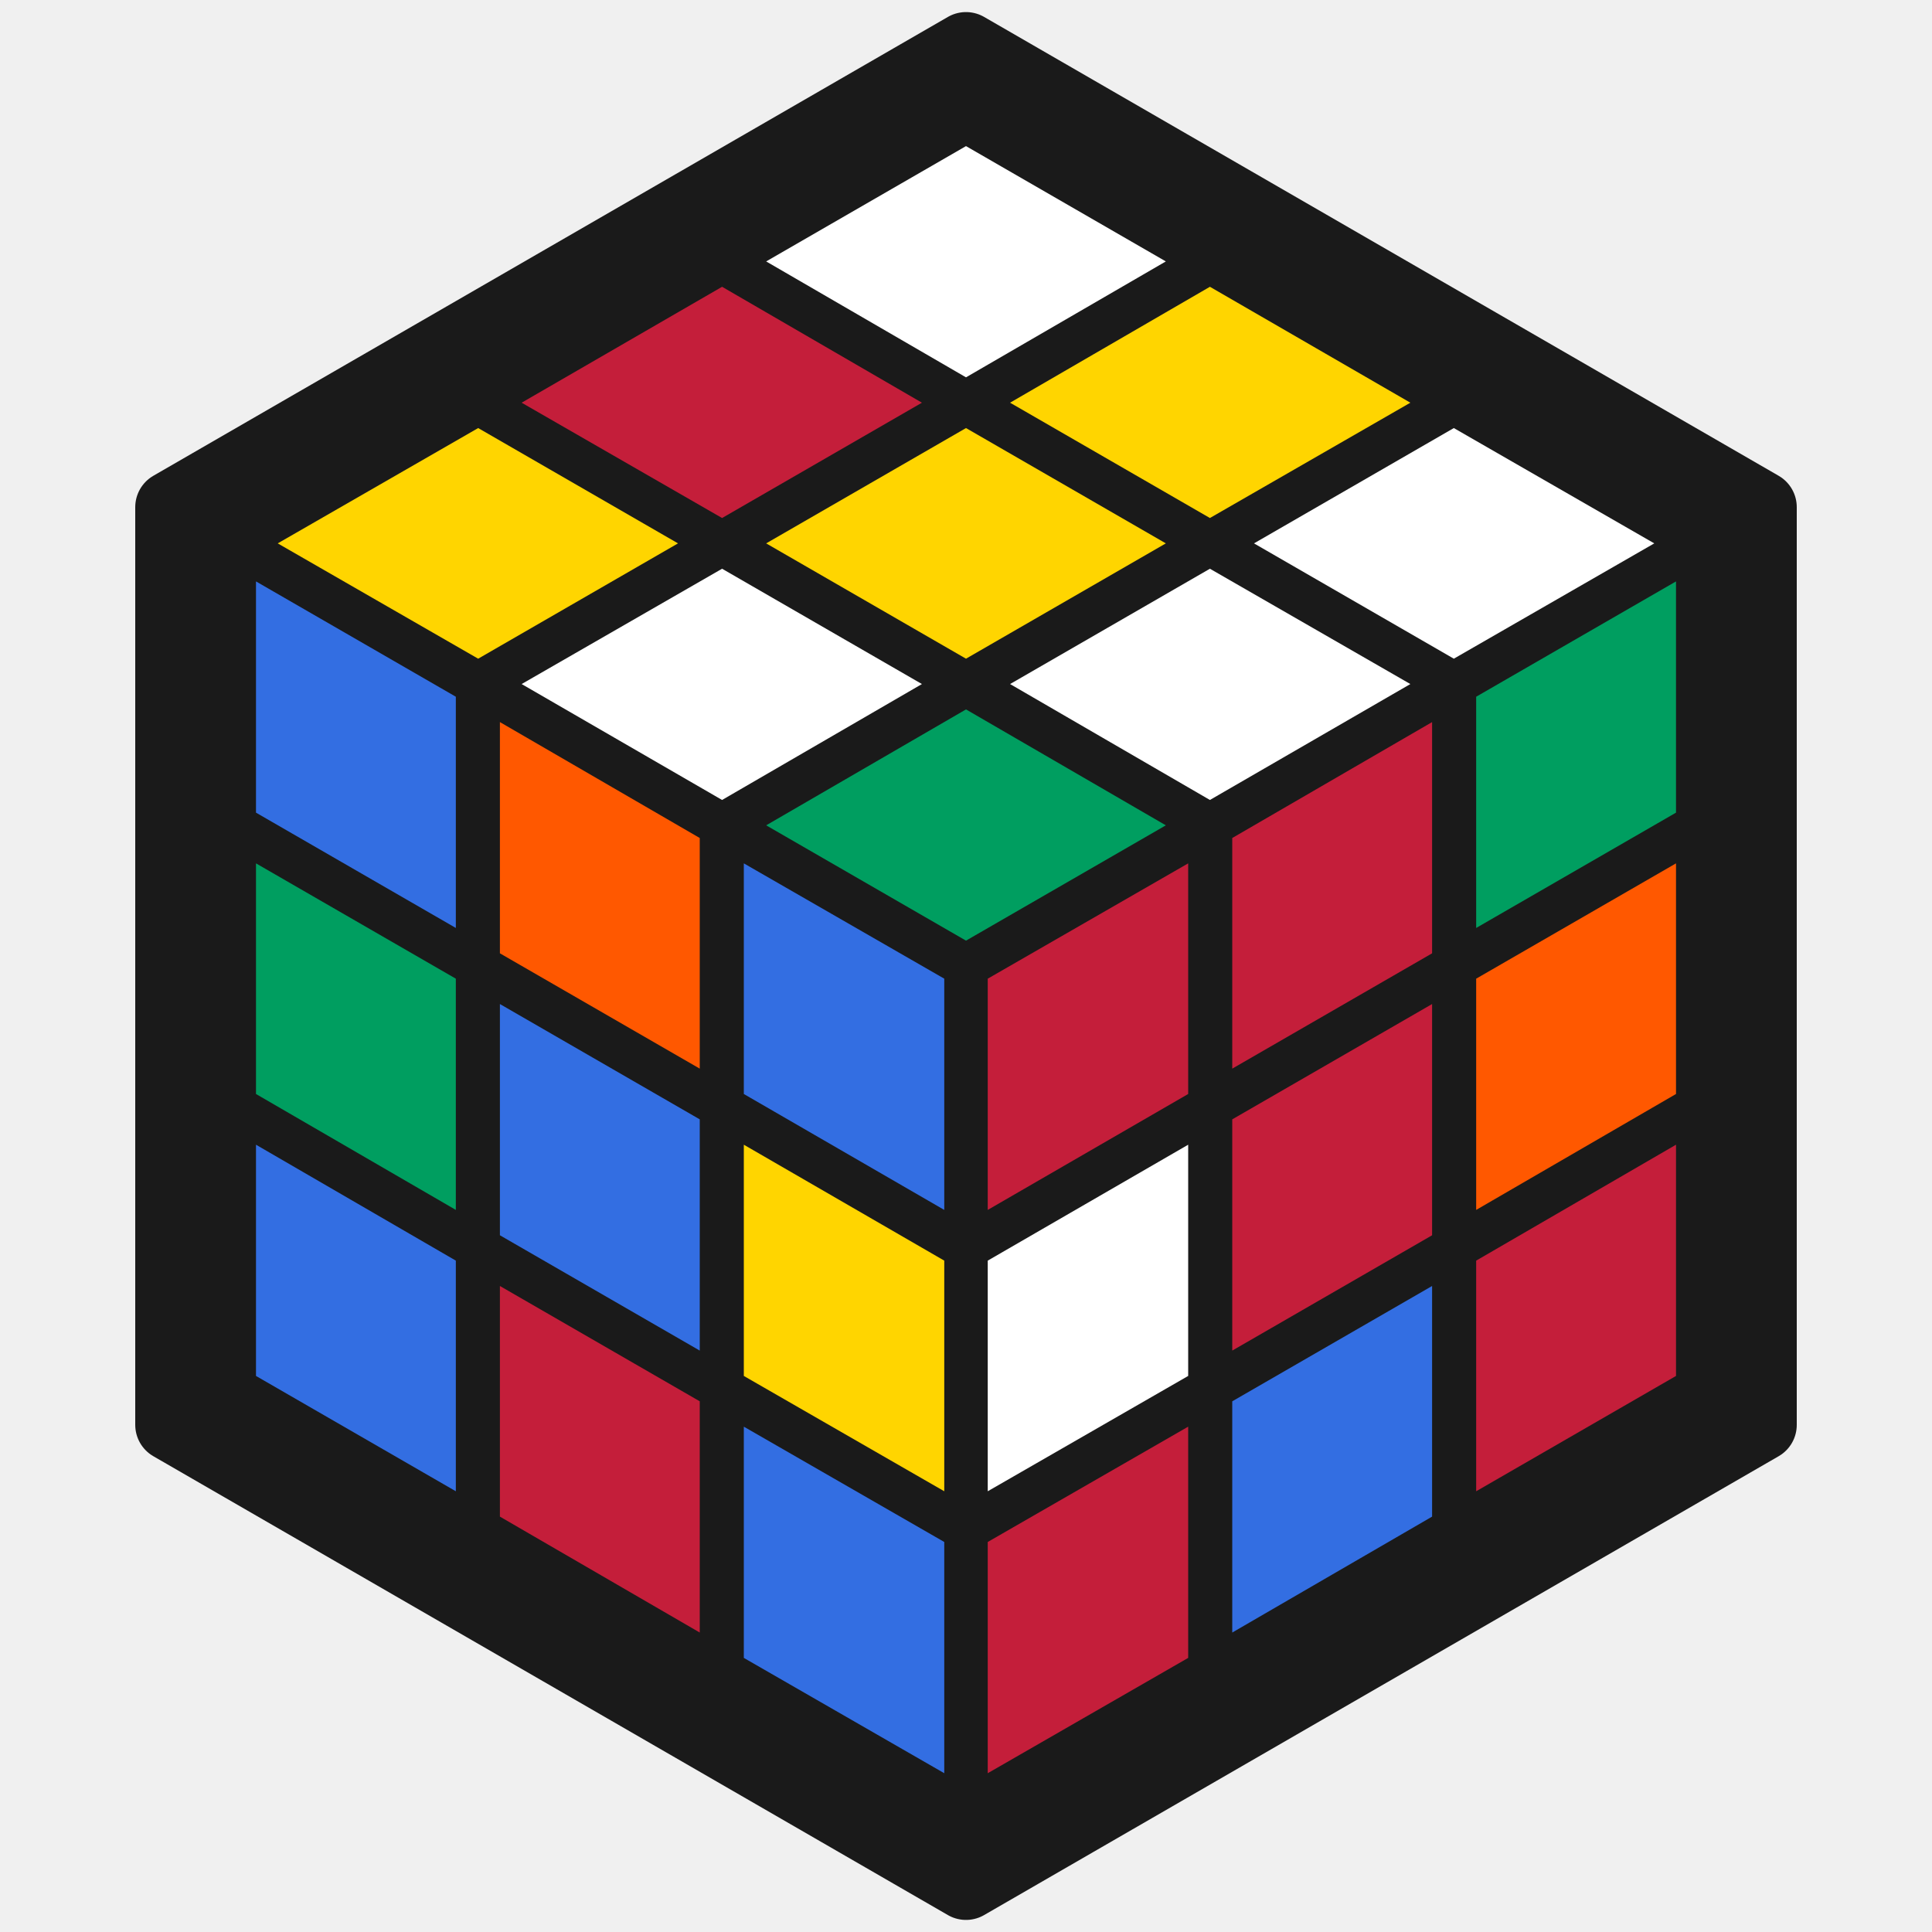
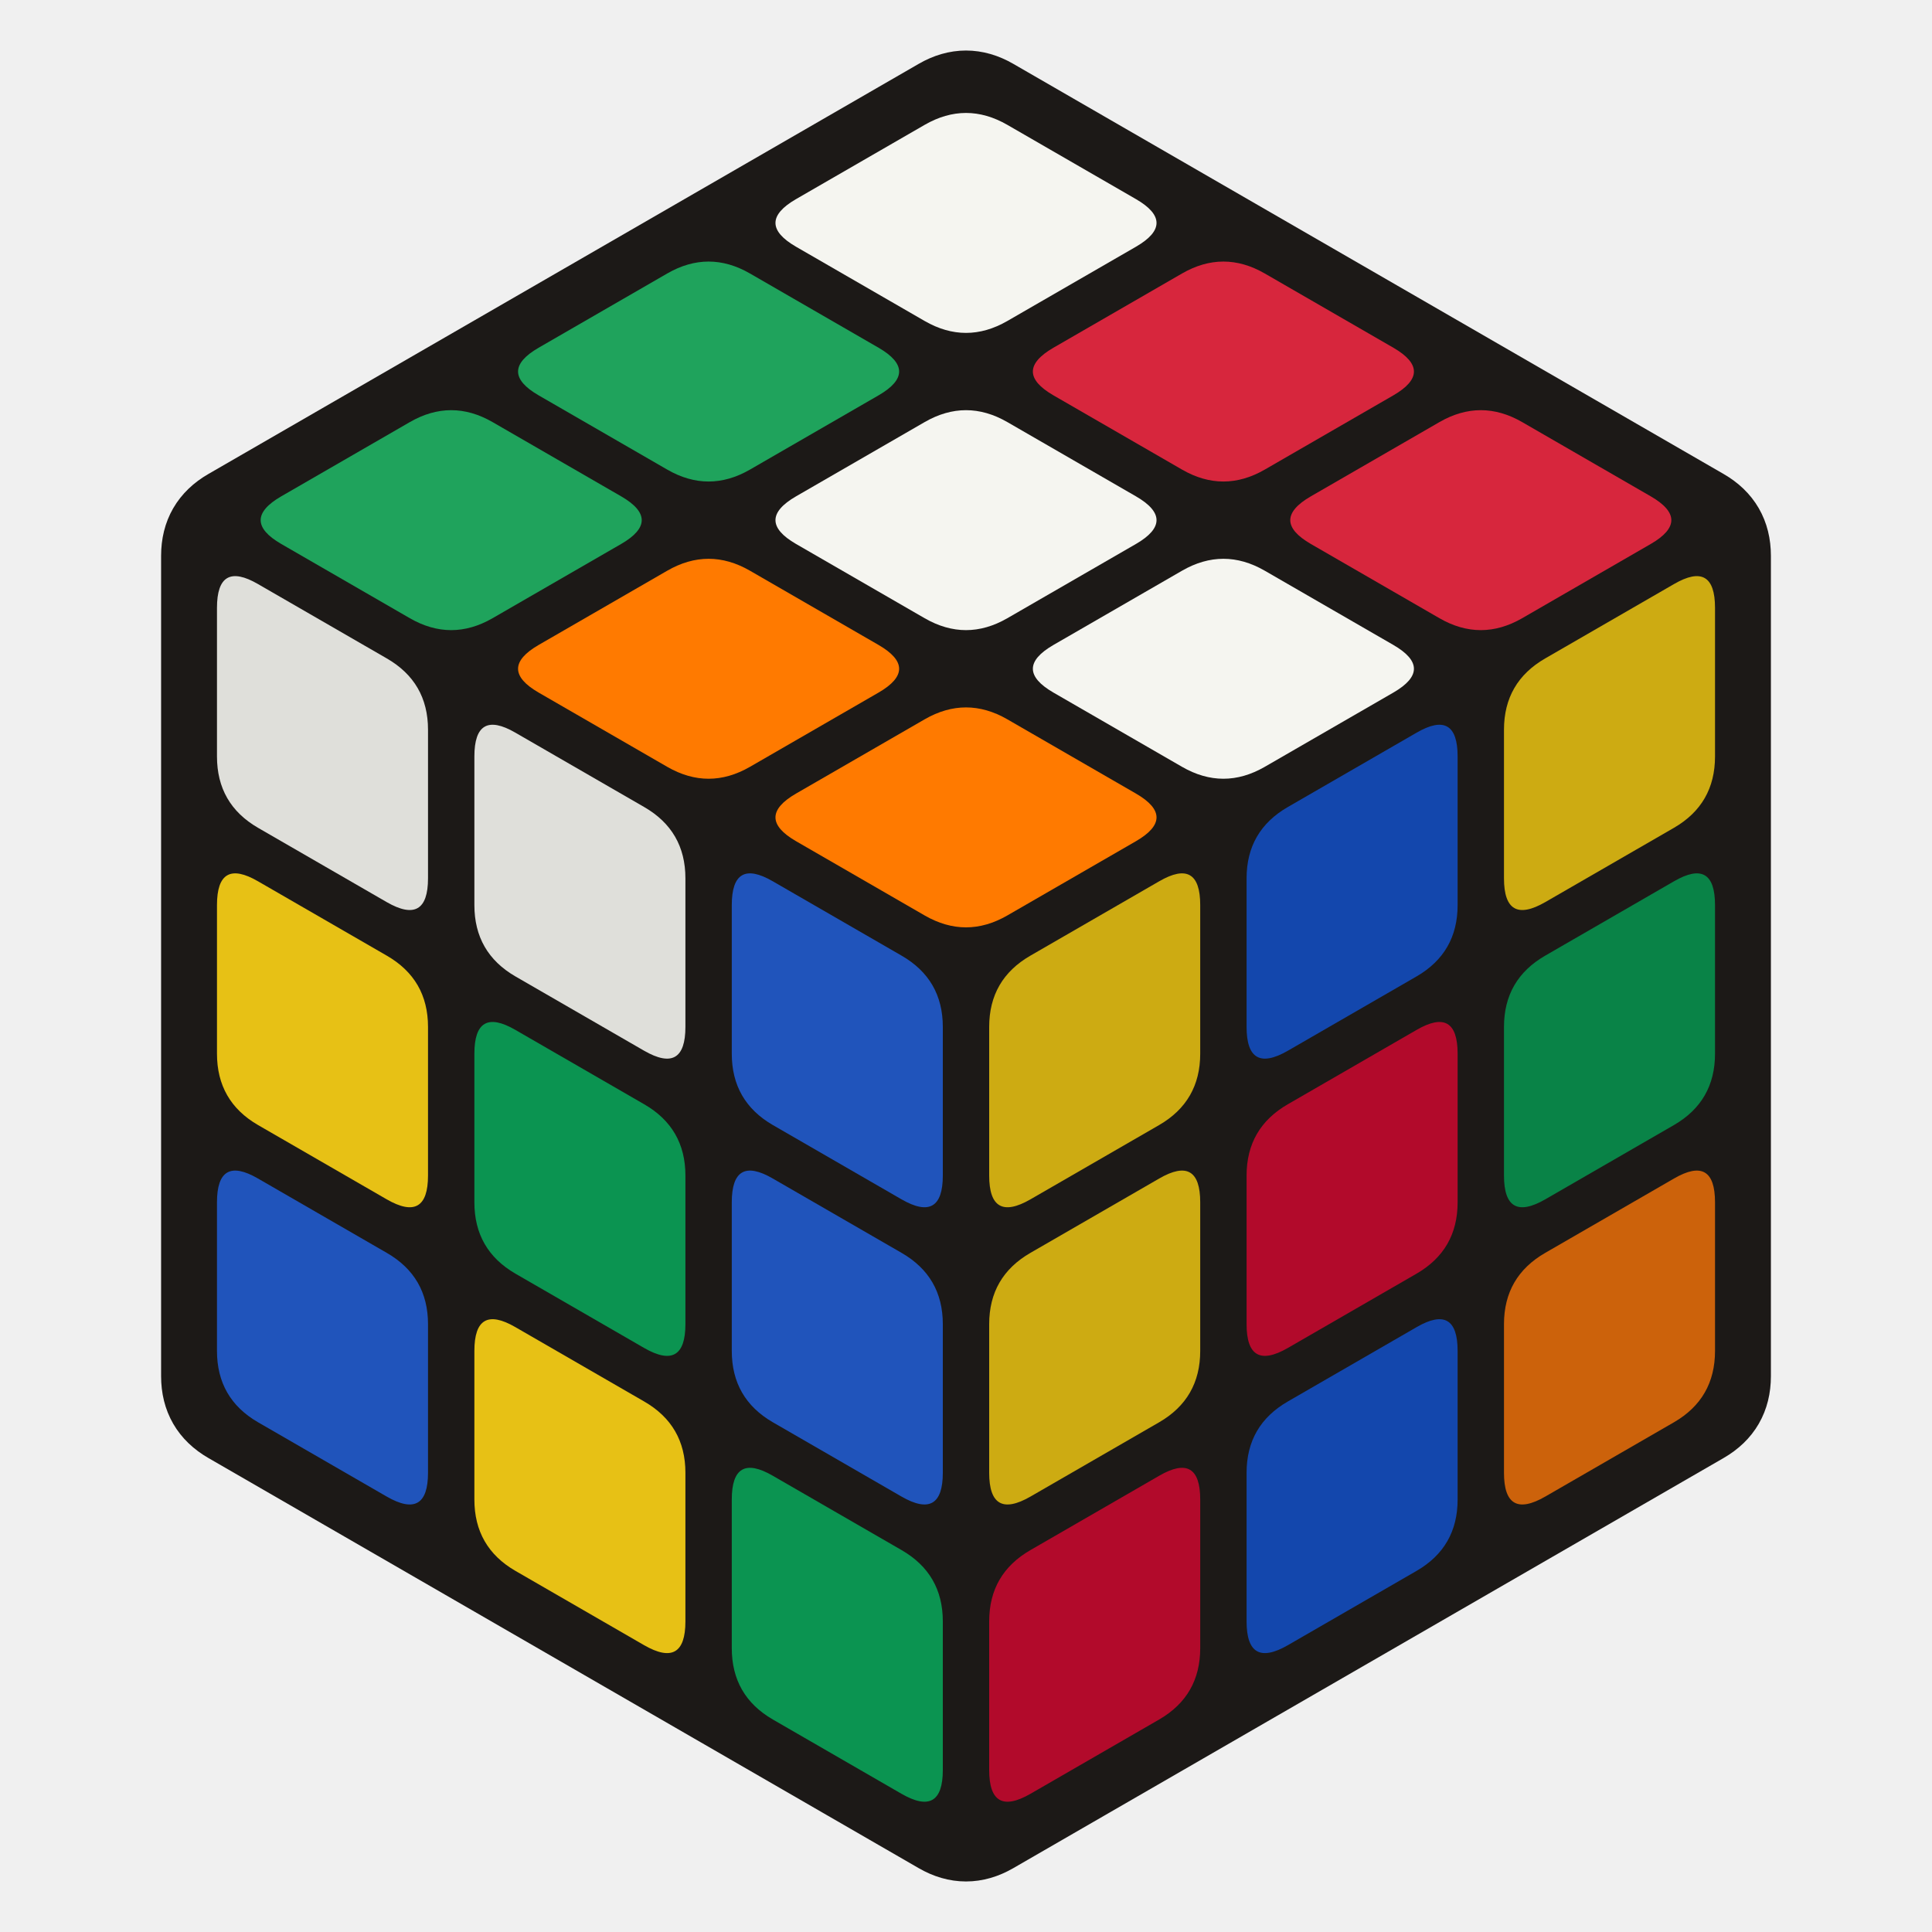
- <svg xmlns="http://www.w3.org/2000/svg" viewBox="0 0 32 32">
-   <polygon points="16.00,0.80 29.16,8.40 29.16,23.60 16.00,31.20 2.84,23.60 2.84,8.40" fill="#1a1a1a" stroke="#1a1a1a" stroke-width="1.2" stroke-linejoin="round" />
-   <polygon points="16.00,2.42 19.31,4.33 16.00,6.25 12.69,4.33" fill="#ffffff" />
-   <polygon points="20.04,4.75 23.36,6.67 20.04,8.58 16.73,6.67" fill="#ffd500" />
-   <polygon points="24.08,7.09 27.40,9.00 24.08,10.91 20.77,9.00" fill="#ffffff" />
-   <polygon points="11.96,4.75 15.27,6.67 11.96,8.58 8.64,6.67" fill="#c41e3a" />
-   <polygon points="16.00,7.09 19.31,9.00 16.00,10.91 12.69,9.00" fill="#ffd500" />
-   <polygon points="20.04,9.42 23.36,11.33 20.04,13.25 16.73,11.33" fill="#ffffff" />
-   <polygon points="7.92,7.09 11.23,9.00 7.92,10.91 4.60,9.00" fill="#ffd500" />
-   <polygon points="11.96,9.42 15.27,11.33 11.96,13.25 8.64,11.33" fill="#ffffff" />
-   <polygon points="16.00,11.75 19.31,13.67 16.00,15.58 12.69,13.67" fill="#009e60" />
-   <polygon points="4.24,9.63 7.55,11.54 7.55,15.37 4.24,13.46" fill="#336ee2" />
-   <polygon points="8.28,11.96 11.59,13.88 11.59,17.70 8.28,15.79" fill="#ff5800" />
-   <polygon points="12.32,14.30 15.64,16.21 15.64,20.04 12.32,18.12" fill="#336ee2" />
-   <polygon points="4.24,14.30 7.55,16.21 7.55,20.04 4.24,18.12" fill="#009e60" />
-   <polygon points="8.28,16.63 11.59,18.54 11.59,22.37 8.28,20.46" fill="#336ee2" />
-   <polygon points="12.32,18.96 15.64,20.88 15.64,24.70 12.32,22.79" fill="#ffd500" />
-   <polygon points="4.24,18.96 7.55,20.88 7.55,24.70 4.24,22.79" fill="#336ee2" />
-   <polygon points="8.28,21.30 11.59,23.21 11.59,27.04 8.28,25.12" fill="#c41e3a" />
-   <polygon points="12.32,23.63 15.64,25.54 15.64,29.37 12.32,27.46" fill="#336ee2" />
-   <polygon points="16.36,16.21 19.68,14.30 19.68,18.12 16.36,20.04" fill="#c41e3a" />
-   <polygon points="20.41,13.88 23.72,11.96 23.72,15.79 20.41,17.70" fill="#c41e3a" />
-   <polygon points="24.45,11.54 27.76,9.63 27.76,13.46 24.45,15.37" fill="#009e60" />
-   <polygon points="16.36,20.88 19.68,18.96 19.68,22.79 16.36,24.70" fill="#ffffff" />
-   <polygon points="20.41,18.54 23.72,16.63 23.72,20.46 20.41,22.37" fill="#c41e3a" />
-   <polygon points="24.45,16.21 27.76,14.30 27.76,18.12 24.45,20.04" fill="#ff5800" />
-   <polygon points="16.36,25.54 19.68,23.63 19.68,27.46 16.36,29.37" fill="#c41e3a" />
-   <polygon points="20.41,23.21 23.72,21.30 23.72,25.12 20.41,27.04" fill="#336ee2" />
-   <polygon points="24.45,20.88 27.76,18.96 27.76,22.79 24.45,24.70" fill="#c41e3a" />
+ <svg xmlns="http://www.w3.org/2000/svg" viewBox="-3.250 -3.250 6.500 6.500">
+   <path fill="#1c1917" stroke="#1c1917" stroke-width="0.22" stroke-linejoin="round" d="M-2.598 -1.380Q-2.598 -1.500 -2.494 -1.560L-0.104 -2.940Q0.000 -3.000 0.104 -2.940L2.494 -1.560Q2.598 -1.500 2.598 -1.380L2.598 1.380Q2.598 1.500 2.494 1.560L0.104 2.940Q0.000 3.000 -0.104 2.940L-2.494 1.560Q-2.598 1.500 -2.598 1.380Z" />
+   <path fill="#f5f5f0" d="M-0.139 -2.830Q0.000 -2.910 0.139 -2.830L0.572 -2.580Q0.710 -2.500 0.572 -2.420L0.139 -2.170Q0.000 -2.090 -0.139 -2.170L-0.572 -2.420Q-0.710 -2.500 -0.572 -2.580Z" />
+   <path fill="#d7263d" d="M0.727 -2.330Q0.866 -2.410 1.005 -2.330L1.438 -2.080Q1.576 -2.000 1.438 -1.920L1.005 -1.670Q0.866 -1.590 0.727 -1.670L0.294 -1.920Q0.156 -2.000 0.294 -2.080Z" />
+   <path fill="#d7263d" d="M1.593 -1.830Q1.732 -1.910 1.871 -1.830L2.304 -1.580Q2.442 -1.500 2.304 -1.420L1.871 -1.170Q1.732 -1.090 1.593 -1.170L1.160 -1.420Q1.022 -1.500 1.160 -1.580Z" />
+   <path fill="#1fa35c" d="M-1.005 -2.330Q-0.866 -2.410 -0.727 -2.330L-0.294 -2.080Q-0.156 -2.000 -0.294 -1.920L-0.727 -1.670Q-0.866 -1.590 -1.005 -1.670L-1.438 -1.920Q-1.576 -2.000 -1.438 -2.080Z" />
+   <path fill="#f5f5f0" d="M-0.139 -1.830Q0.000 -1.910 0.139 -1.830L0.572 -1.580Q0.710 -1.500 0.572 -1.420L0.139 -1.170Q0.000 -1.090 -0.139 -1.170L-0.572 -1.420Q-0.710 -1.500 -0.572 -1.580Z" />
+   <path fill="#f5f5f0" d="M0.727 -1.330Q0.866 -1.410 1.005 -1.330L1.438 -1.080Q1.576 -1.000 1.438 -0.920L1.005 -0.670Q0.866 -0.590 0.727 -0.670L0.294 -0.920Q0.156 -1.000 0.294 -1.080Z" />
+   <path fill="#1fa35c" d="M-1.871 -1.830Q-1.732 -1.910 -1.593 -1.830L-1.160 -1.580Q-1.022 -1.500 -1.160 -1.420L-1.593 -1.170Q-1.732 -1.090 -1.871 -1.170L-2.304 -1.420Q-2.442 -1.500 -2.304 -1.580Z" />
+   <path fill="#ff7a00" d="M-1.005 -1.330Q-0.866 -1.410 -0.727 -1.330L-0.294 -1.080Q-0.156 -1.000 -0.294 -0.920L-0.727 -0.670Q-0.866 -0.590 -1.005 -0.670L-1.438 -0.920Q-1.576 -1.000 -1.438 -1.080Z" />
+   <path fill="#ff7a00" d="M-0.139 -0.830Q0.000 -0.910 0.139 -0.830L0.572 -0.580Q0.710 -0.500 0.572 -0.420L0.139 -0.170Q0.000 -0.090 -0.139 -0.170L-0.572 -0.420Q-0.710 -0.500 -0.572 -0.580Z" />
+   <path fill="#dfdfda" d="M-2.520 -1.205Q-2.520 -1.365 -2.382 -1.285L-1.949 -1.035Q-1.810 -0.955 -1.810 -0.795L-1.810 -0.295Q-1.810 -0.135 -1.949 -0.215L-2.382 -0.465Q-2.520 -0.545 -2.520 -0.705Z" />
+   <path fill="#dfdfda" d="M-1.654 -0.705Q-1.654 -0.865 -1.516 -0.785L-1.083 -0.535Q-0.944 -0.455 -0.944 -0.295L-0.944 0.205Q-0.944 0.365 -1.083 0.285L-1.516 0.035Q-1.654 -0.045 -1.654 -0.205Z" />
+   <path fill="#2054bb" d="M-0.788 -0.205Q-0.788 -0.365 -0.650 -0.285L-0.217 -0.035Q-0.078 0.045 -0.078 0.205L-0.078 0.705Q-0.078 0.865 -0.217 0.785L-0.650 0.535Q-0.788 0.455 -0.788 0.295Z" />
+   <path fill="#e7c115" d="M-2.520 -0.205Q-2.520 -0.365 -2.382 -0.285L-1.949 -0.035Q-1.810 0.045 -1.810 0.205L-1.810 0.705Q-1.810 0.865 -1.949 0.785L-2.382 0.535Q-2.520 0.455 -2.520 0.295Z" />
+   <path fill="#0b9451" d="M-1.654 0.295Q-1.654 0.135 -1.516 0.215L-1.083 0.465Q-0.944 0.545 -0.944 0.705L-0.944 1.205Q-0.944 1.365 -1.083 1.285L-1.516 1.035Q-1.654 0.955 -1.654 0.795Z" />
+   <path fill="#2054bb" d="M-0.788 0.795Q-0.788 0.635 -0.650 0.715L-0.217 0.965Q-0.078 1.045 -0.078 1.205L-0.078 1.705Q-0.078 1.865 -0.217 1.785L-0.650 1.535Q-0.788 1.455 -0.788 1.295Z" />
+   <path fill="#2054bb" d="M-2.520 0.795Q-2.520 0.635 -2.382 0.715L-1.949 0.965Q-1.810 1.045 -1.810 1.205L-1.810 1.705Q-1.810 1.865 -1.949 1.785L-2.382 1.535Q-2.520 1.455 -2.520 1.295Z" />
+   <path fill="#e7c115" d="M-1.654 1.295Q-1.654 1.135 -1.516 1.215L-1.083 1.465Q-0.944 1.545 -0.944 1.705L-0.944 2.205Q-0.944 2.365 -1.083 2.285L-1.516 2.035Q-1.654 1.955 -1.654 1.795Z" />
+   <path fill="#0b9451" d="M-0.788 1.795Q-0.788 1.635 -0.650 1.715L-0.217 1.965Q-0.078 2.045 -0.078 2.205L-0.078 2.705Q-0.078 2.865 -0.217 2.785L-0.650 2.535Q-0.788 2.455 -0.788 2.295Z" />
+   <path fill="#cdab12" d="M0.078 0.205Q0.078 0.045 0.217 -0.035L0.650 -0.285Q0.788 -0.365 0.788 -0.205L0.788 0.295Q0.788 0.455 0.650 0.535L0.217 0.785Q0.078 0.865 0.078 0.705Z" />
+   <path fill="#1347ad" d="M0.944 -0.295Q0.944 -0.455 1.083 -0.535L1.516 -0.785Q1.654 -0.865 1.654 -0.705L1.654 -0.205Q1.654 -0.045 1.516 0.035L1.083 0.285Q0.944 0.365 0.944 0.205Z" />
+   <path fill="#cdab12" d="M1.810 -0.795Q1.810 -0.955 1.949 -1.035L2.382 -1.285Q2.520 -1.365 2.520 -1.205L2.520 -0.705Q2.520 -0.545 2.382 -0.465L1.949 -0.215Q1.810 -0.135 1.810 -0.295Z" />
+   <path fill="#cdab12" d="M0.078 1.205Q0.078 1.045 0.217 0.965L0.650 0.715Q0.788 0.635 0.788 0.795L0.788 1.295Q0.788 1.455 0.650 1.535L0.217 1.785Q0.078 1.865 0.078 1.705Z" />
+   <path fill="#b20a2b" d="M0.944 0.705Q0.944 0.545 1.083 0.465L1.516 0.215Q1.654 0.135 1.654 0.295L1.654 0.795Q1.654 0.955 1.516 1.035L1.083 1.285Q0.944 1.365 0.944 1.205Z" />
+   <path fill="#098347" d="M1.810 0.205Q1.810 0.045 1.949 -0.035L2.382 -0.285Q2.520 -0.365 2.520 -0.205L2.520 0.295Q2.520 0.455 2.382 0.535L1.949 0.785Q1.810 0.865 1.810 0.705Z" />
+   <path fill="#b20a2b" d="M0.078 2.205Q0.078 2.045 0.217 1.965L0.650 1.715Q0.788 1.635 0.788 1.795L0.788 2.295Q0.788 2.455 0.650 2.535L0.217 2.785Q0.078 2.865 0.078 2.705Z" />
+   <path fill="#1347ad" d="M0.944 1.705Q0.944 1.545 1.083 1.465L1.516 1.215Q1.654 1.135 1.654 1.295L1.654 1.795Q1.654 1.955 1.516 2.035L1.083 2.285Q0.944 2.365 0.944 2.205Z" />
+   <path fill="#cc620b" d="M1.810 1.205Q1.810 1.045 1.949 0.965L2.382 0.715Q2.520 0.635 2.520 0.795L2.520 1.295Q2.520 1.455 2.382 1.535L1.949 1.785Q1.810 1.865 1.810 1.705Z" />
</svg>
